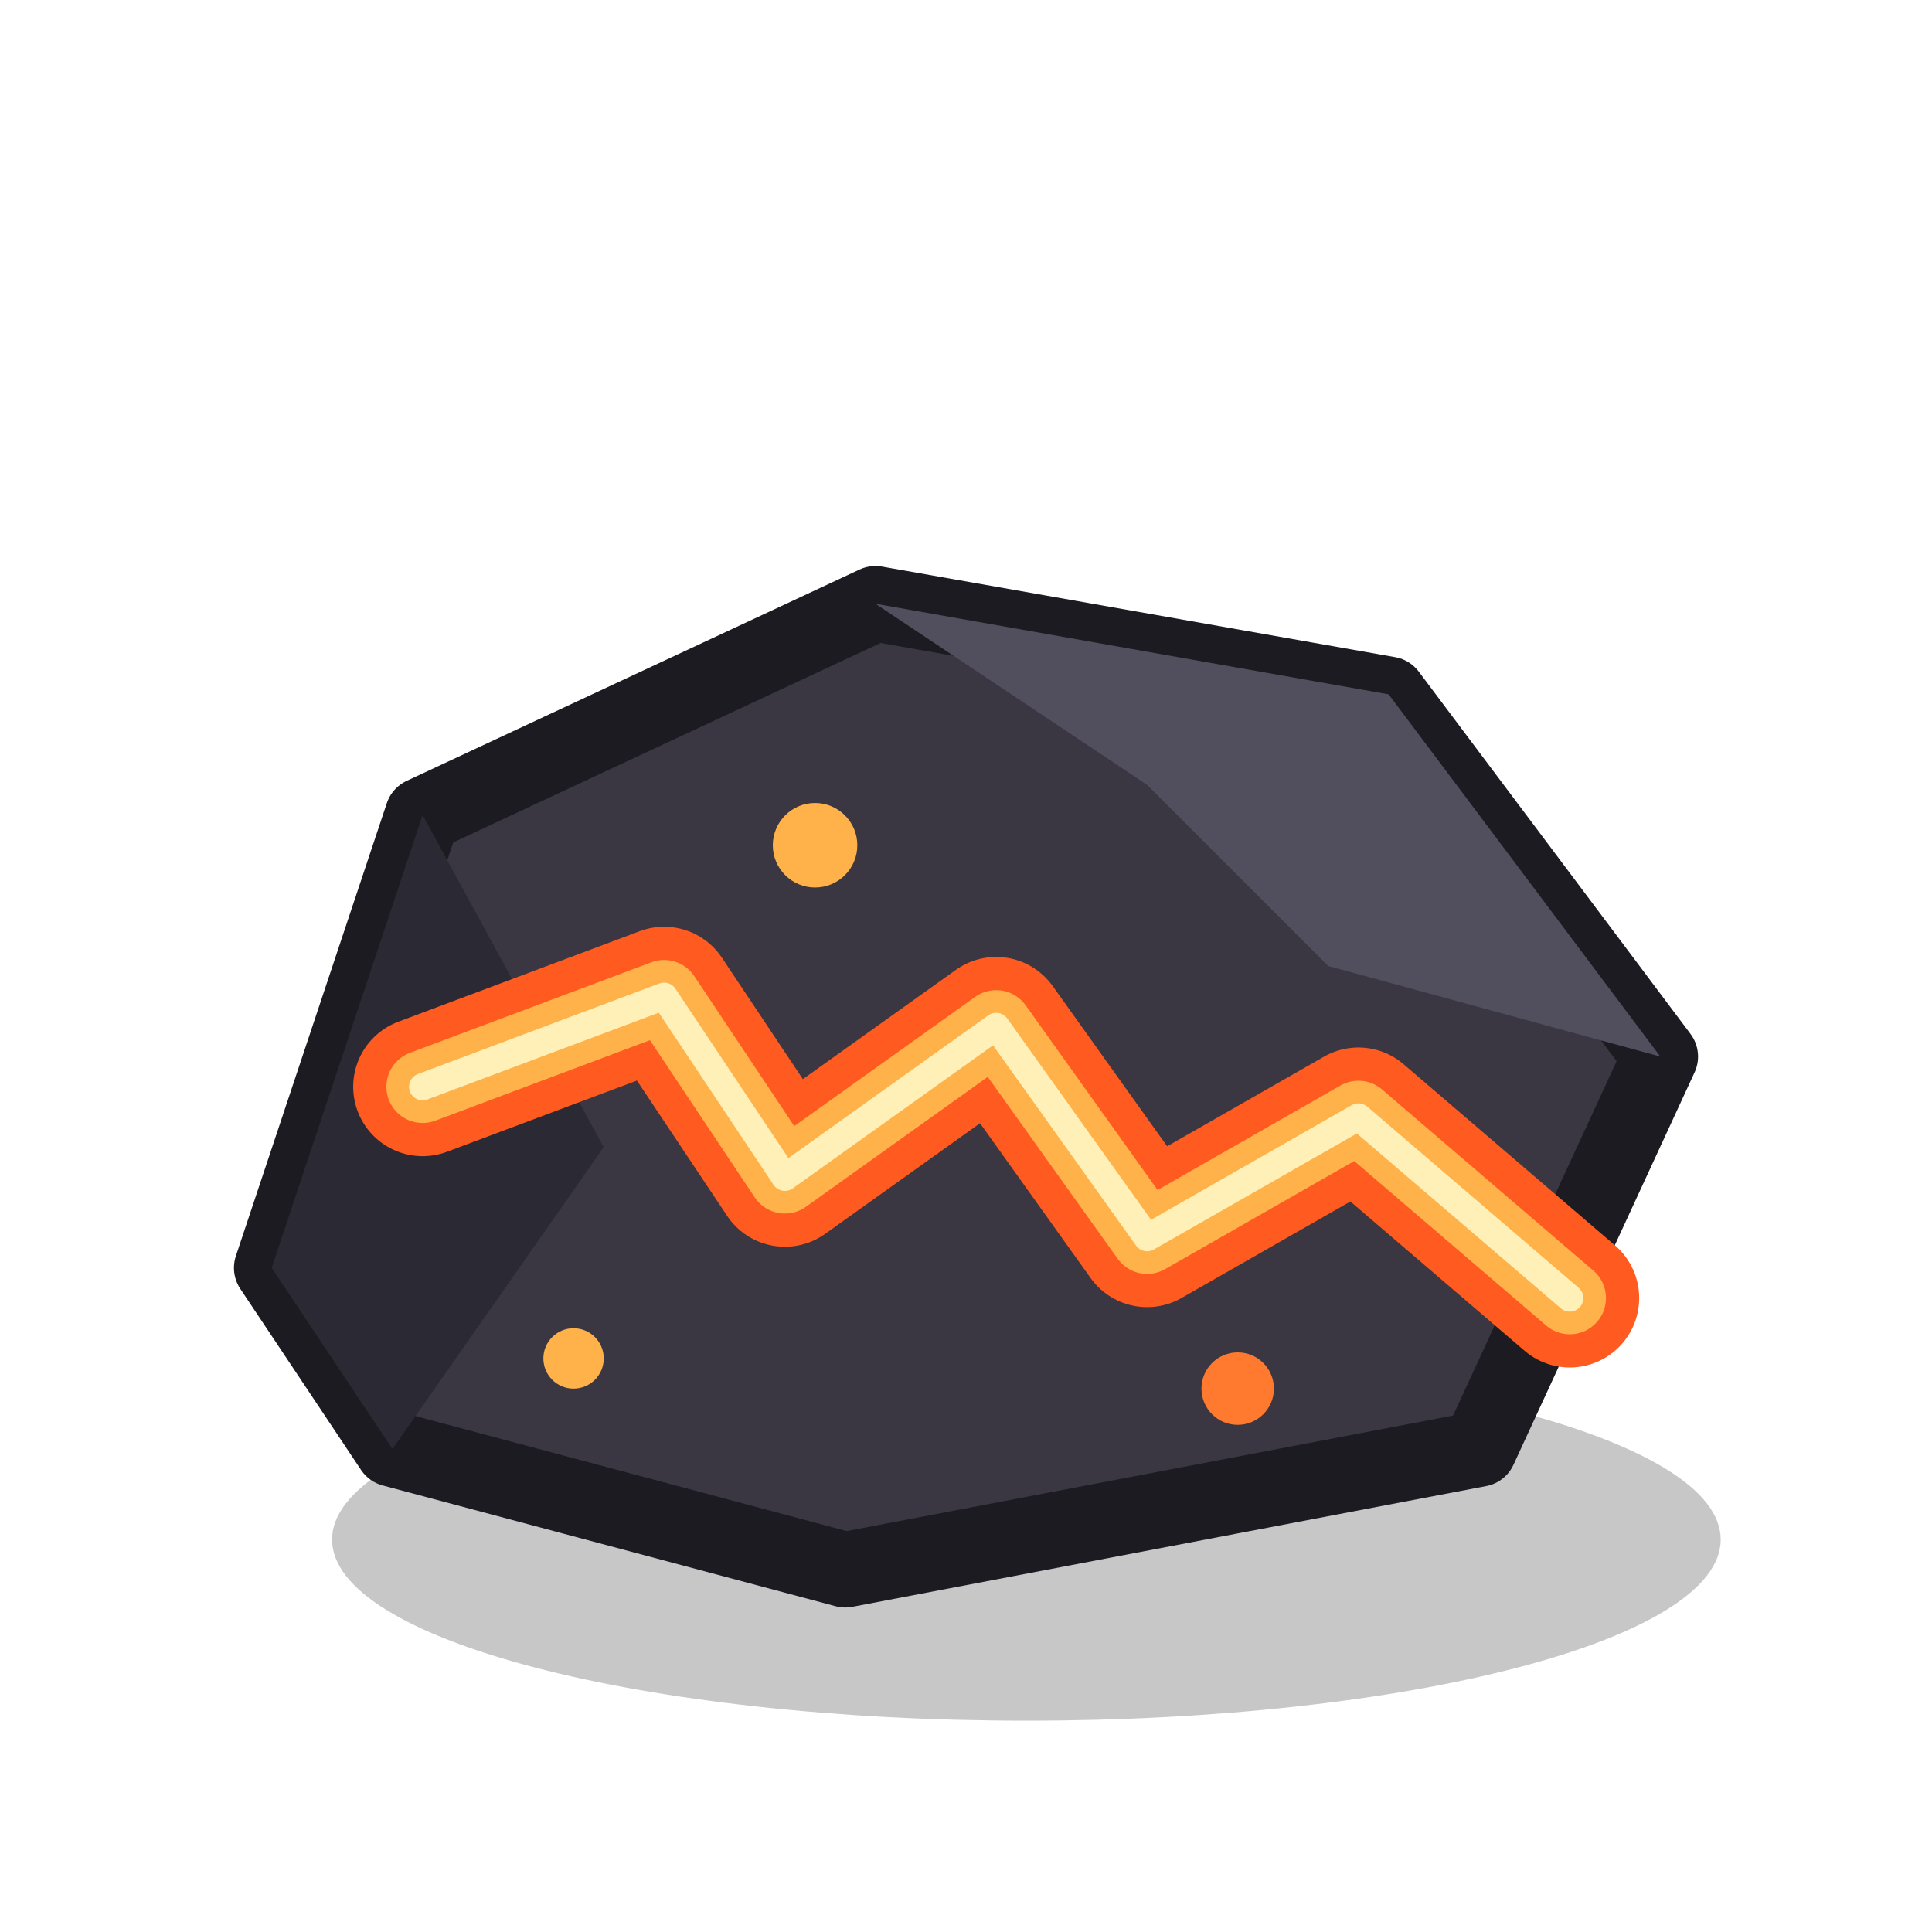
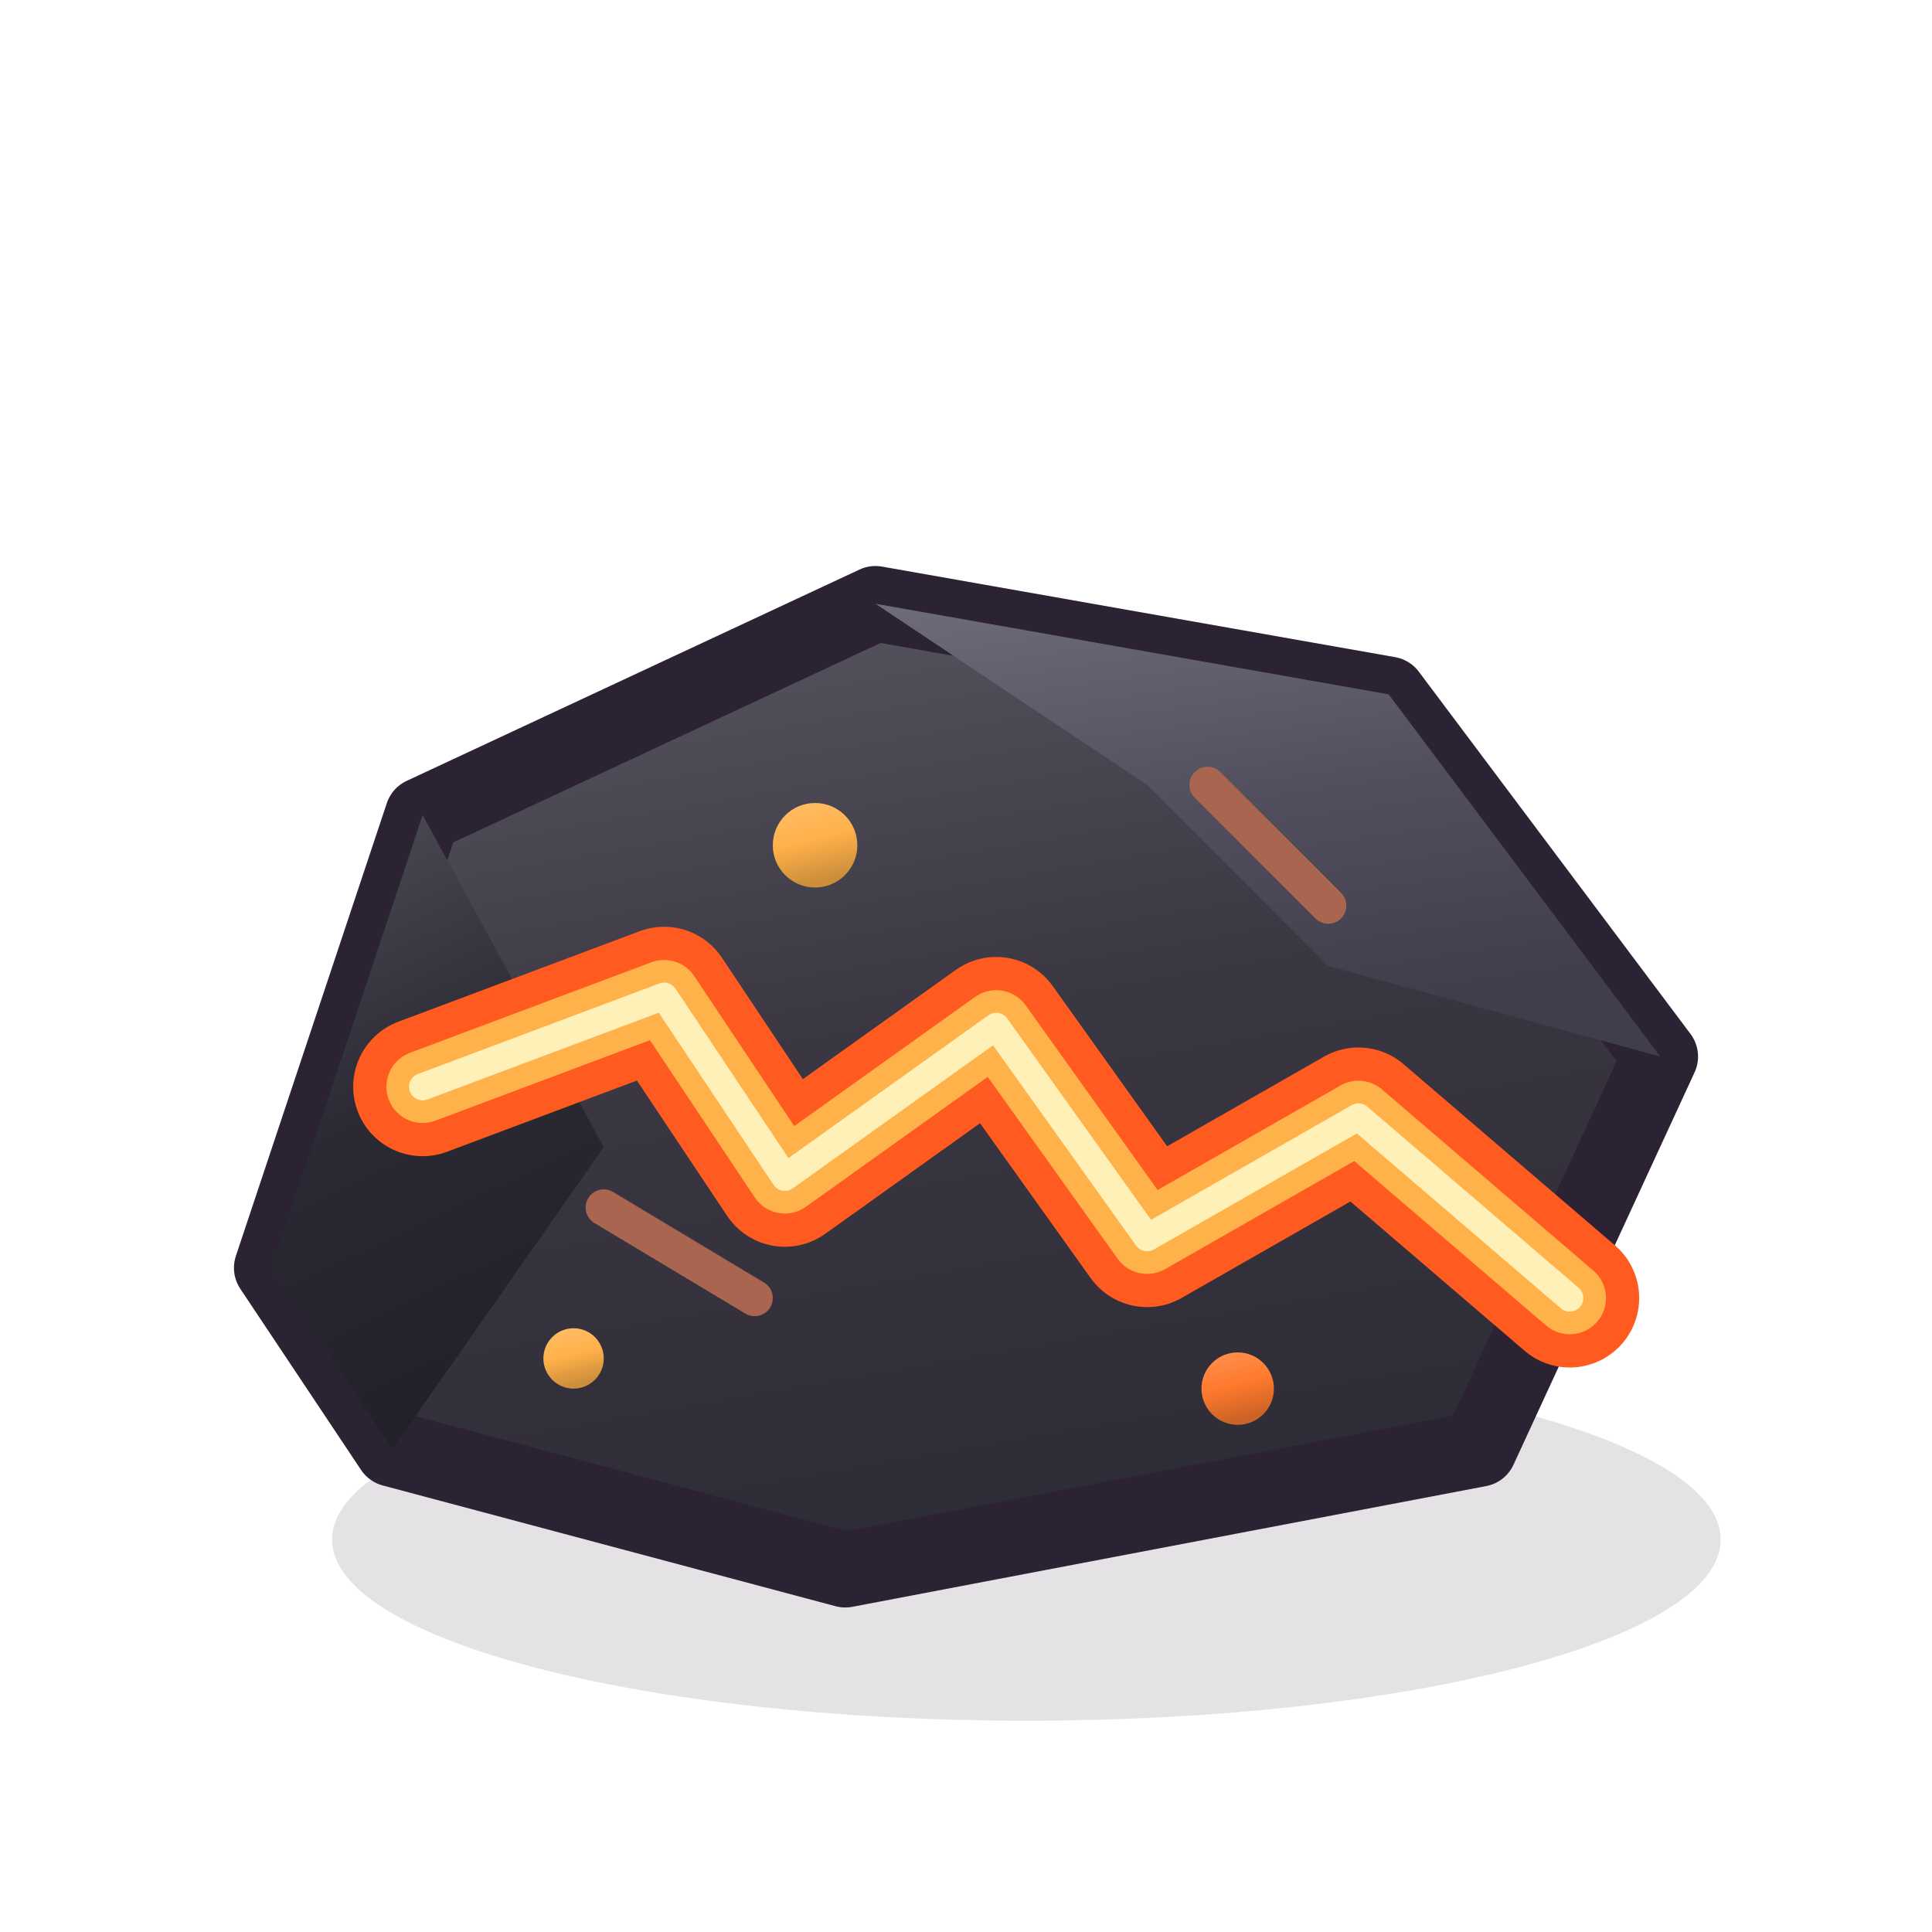
- <svg xmlns="http://www.w3.org/2000/svg" viewBox="0 0 64 64">
-   <ellipse cx="34" cy="51" rx="23" ry="6" fill="#000000" opacity="0.22" />
-   <path d="M9 42 L14 27 L29 20 L46 23 L55 35 L49 48 L28 52 L13 48 Z" fill="#3a3743" stroke="#1c1b22" stroke-width="2.5" stroke-linejoin="round" />
-   <path d="M29 20 L46 23 L55 35 L44 32 L38 26 Z" fill="#514e5e" />
-   <path d="M14 27 L9 42 L13 48 L20 38 Z" fill="#2b2933" />
+ <svg xmlns="http://www.w3.org/2000/svg" width="64" height="64" viewBox="0 0 64 64" stroke-linecap="round" stroke-linejoin="round">
+   <defs>
+     <linearGradient id="material0" x1="0" y1="0" x2=".25" y2="1">
+       <stop offset="0" stop-color="#4f4d56" />
+       <stop offset=".52" stop-color="#2b2933" />
+       <stop offset="1" stop-color="#222129" />
+     </linearGradient>
+     <linearGradient id="material1" x1="0" y1="0" x2=".25" y2="1">
+       <stop offset="0" stop-color="#5b5963" />
+       <stop offset=".52" stop-color="#3a3743" />
+       <stop offset="1" stop-color="#2e2c36" />
+     </linearGradient>
+     <linearGradient id="material2" x1="0" y1="0" x2=".25" y2="1">
+       <stop offset="0" stop-color="#6f6c79" />
+       <stop offset=".52" stop-color="#514e5e" />
+       <stop offset="1" stop-color="#413e4b" />
+     </linearGradient>
+     <linearGradient id="material3" x1="0" y1="0" x2=".25" y2="1">
+       <stop offset="0" stop-color="#ff9152" />
+       <stop offset=".52" stop-color="#ff7a2e" />
+       <stop offset="1" stop-color="#cc6225" />
+     </linearGradient>
+     <linearGradient id="material4" x1="0" y1="0" x2=".25" y2="1">
+       <stop offset="0" stop-color="#ffbe69" />
+       <stop offset=".52" stop-color="#ffb14a" />
+       <stop offset="1" stop-color="#cc8e3b" />
+     </linearGradient>
+   </defs>
+   <ellipse cx="34" cy="51" rx="23" ry="6" fill="#2b2233" opacity=".13" />
+   <path d="M9 42 L14 27 L29 20 L46 23 L55 35 L49 48 L28 52 L13 48 Z" fill="url(#material1)" stroke="#2b2233" stroke-width="2.5" stroke-linejoin="round" />
+   <path d="M29 20 L46 23 L55 35 L44 32 L38 26 Z" fill="url(#material2)" />
+   <path d="M14 27 L9 42 L13 48 L20 38 Z" fill="url(#material0)" />
  <path d="M14 36 L22 33 L26 39 L33 34 L38 41 L45 37 L52 43" fill="none" stroke="#ff5a1f" stroke-width="4.6" stroke-linecap="round" stroke-linejoin="round" />
  <path d="M14 36 L22 33 L26 39 L33 34 L38 41 L45 37 L52 43" fill="none" stroke="#ffb14a" stroke-width="2.4" stroke-linecap="round" stroke-linejoin="round" />
  <path d="M14 36 L22 33 L26 39 L33 34 L38 41 L45 37 L52 43" fill="none" stroke="#fff0b8" stroke-width="0.9" stroke-linecap="round" stroke-linejoin="round" />
-   <circle cx="27" cy="28" r="1.4" fill="#ffb14a" />
-   <circle cx="41" cy="46" r="1.2" fill="#ff7a2e" />
-   <circle cx="19" cy="45" r="1" fill="#ffb14a" />
+   <circle cx="27" cy="28" r="1.4" fill="url(#material4)" />
+   <circle cx="41" cy="46" r="1.2" fill="url(#material3)" />
+   <circle cx="19" cy="45" r="1" fill="url(#material4)" />
+   <path d="M20 40 25 43M40 26 44 30" stroke="#aa6550" stroke-width="1.2" />
</svg>
